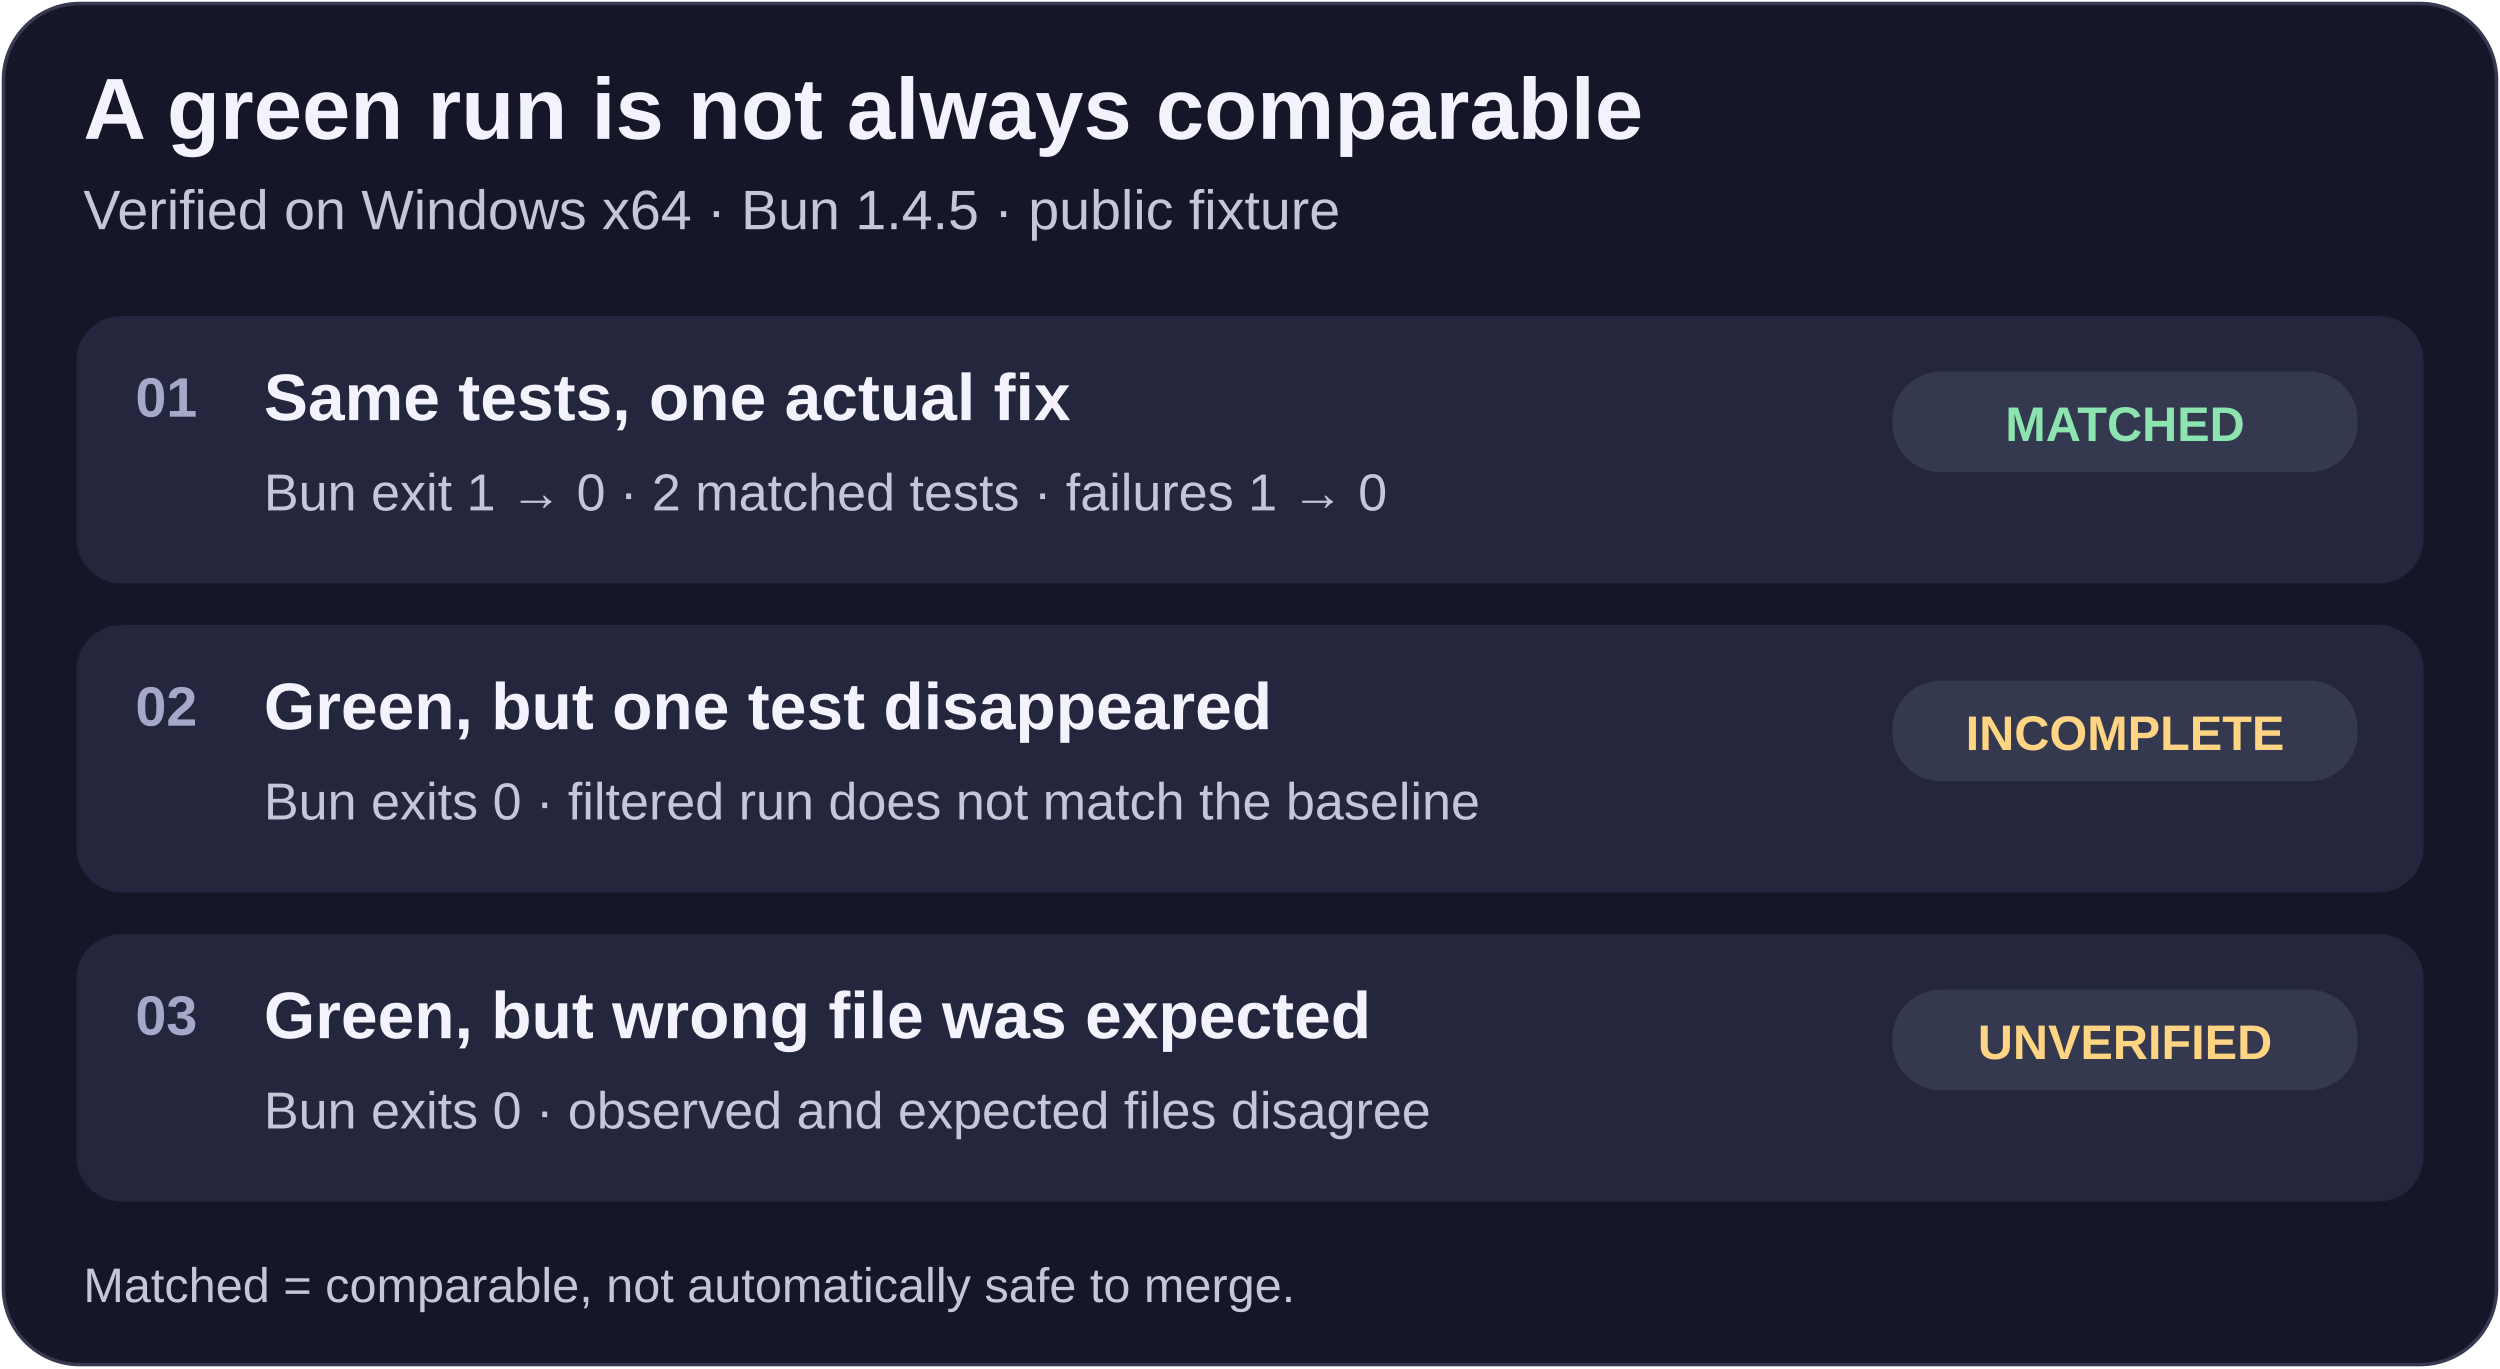
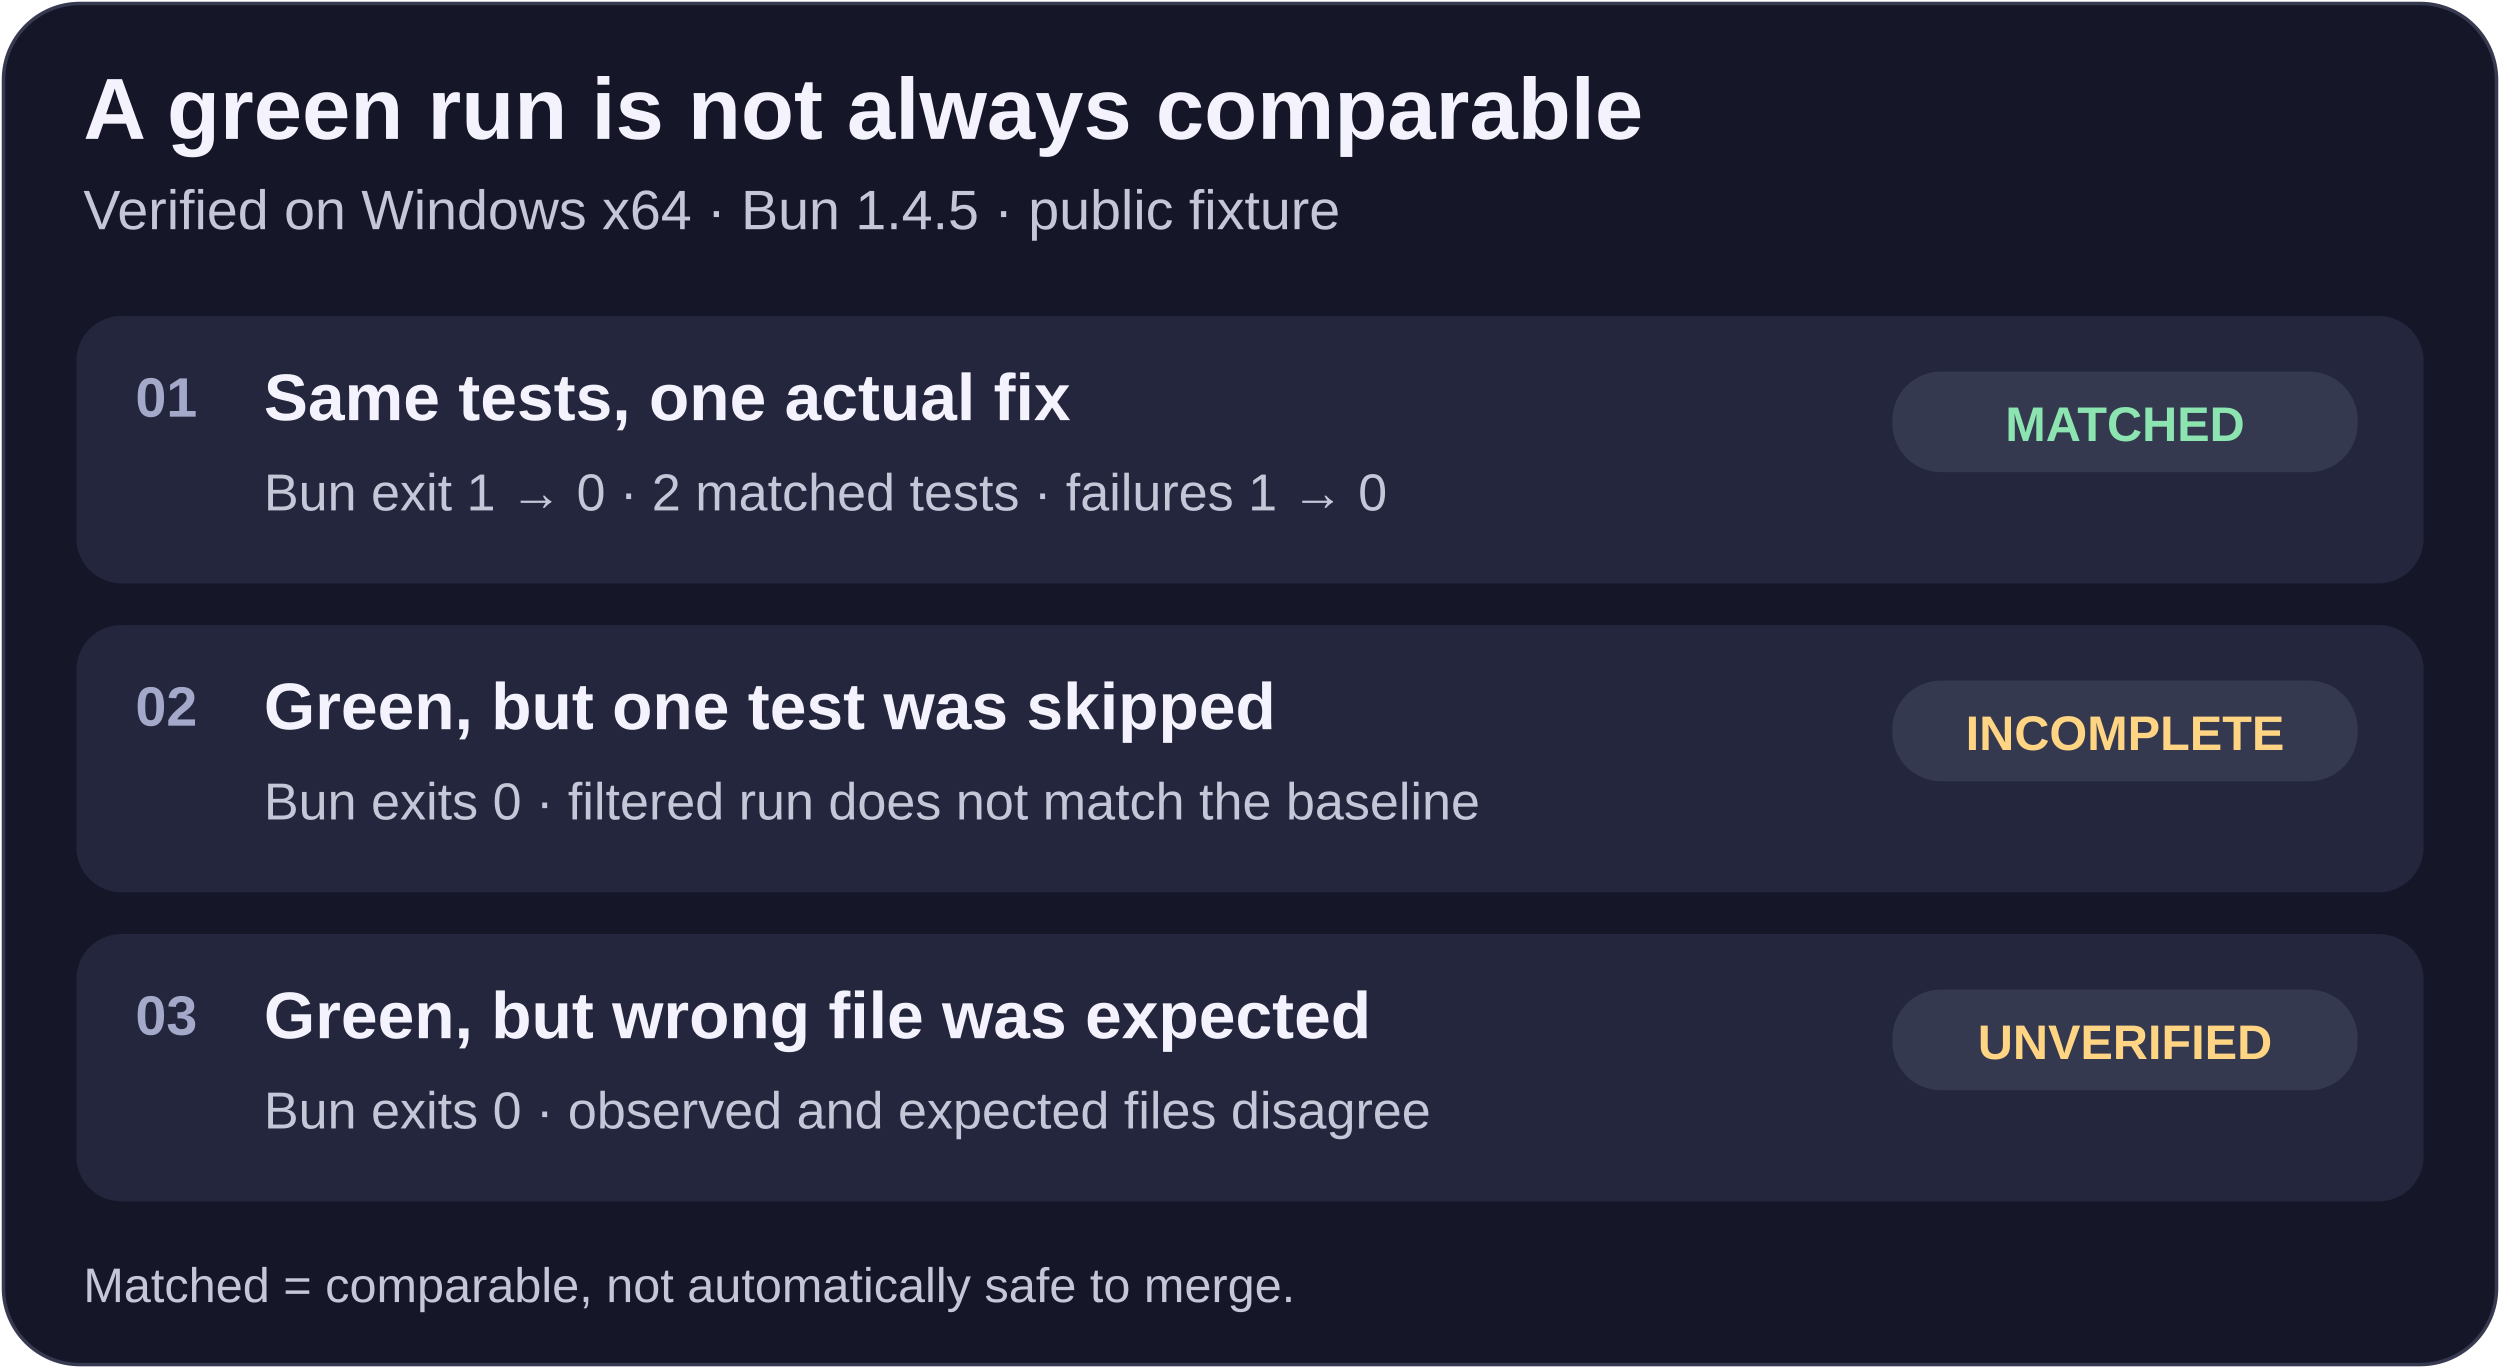
<svg xmlns="http://www.w3.org/2000/svg" width="720" height="394" viewBox="0 0 720 394" role="img" aria-labelledby="title desc">
  <rect x="1" y="1" width="718" height="392" rx="22" fill="#151729" stroke="#373951" />
  <g font-family="system-ui, Segoe UI, Arial, sans-serif">
    <text x="24" y="40" font-size="25" fill="#f4f3fd" font-weight="700" text-anchor="start">A green run is not always comparable</text>
    <text x="24" y="66" font-size="16" fill="#c5c7d9" font-weight="400" text-anchor="start">Verified on Windows x64 · Bun 1.4.5 · public fixture</text>
    <rect x="22" y="91" width="676" height="77" fill="#23263c" rx="13" />
    <text x="39" y="120" font-size="16" fill="#a4a9ca" font-weight="700" text-anchor="start">01</text>
    <text x="76" y="121" font-size="19" fill="#f4f3fd" font-weight="700" text-anchor="start">Same tests, one actual fix</text>
    <text x="76" y="147" font-size="15" fill="#c5c7d9" font-weight="400" text-anchor="start">Bun exit 1 → 0 · 2 matched tests · failures 1 → 0</text>
    <rect x="545" y="107" width="134" height="29" fill="#34394f" rx="14" />
    <text x="612" y="127" font-size="14" fill="#8ce5b0" font-weight="700" text-anchor="middle">MATCHED</text>
    <rect x="22" y="180" width="676" height="77" fill="#23263c" rx="13" />
    <text x="39" y="209" font-size="16" fill="#a4a9ca" font-weight="700" text-anchor="start">02</text>
-     <text x="76" y="210" font-size="19" fill="#f4f3fd" font-weight="700" text-anchor="start">Green, but one test disappeared</text>
+     <text x="76" y="210" font-size="19" fill="#f4f3fd" font-weight="700" text-anchor="start">Green, but one test was skipped</text>
    <text x="76" y="236" font-size="15" fill="#c5c7d9" font-weight="400" text-anchor="start">Bun exits 0 · filtered run does not match the baseline</text>
    <rect x="545" y="196" width="134" height="29" fill="#34394f" rx="14" />
    <text x="612" y="216" font-size="14" fill="#ffd583" font-weight="700" text-anchor="middle">INCOMPLETE</text>
    <rect x="22" y="269" width="676" height="77" fill="#23263c" rx="13" />
    <text x="39" y="298" font-size="16" fill="#a4a9ca" font-weight="700" text-anchor="start">03</text>
    <text x="76" y="299" font-size="19" fill="#f4f3fd" font-weight="700" text-anchor="start">Green, but wrong file was expected</text>
    <text x="76" y="325" font-size="15" fill="#c5c7d9" font-weight="400" text-anchor="start">Bun exits 0 · observed and expected files disagree</text>
    <rect x="545" y="285" width="134" height="29" fill="#34394f" rx="14" />
    <text x="612" y="305" font-size="14" fill="#ffd583" font-weight="700" text-anchor="middle">UNVERIFIED</text>
    <text x="24" y="375" font-size="14" fill="#c5c7d9" font-weight="400" text-anchor="start">Matched = comparable, not automatically safe to merge.</text>
  </g>
</svg>
